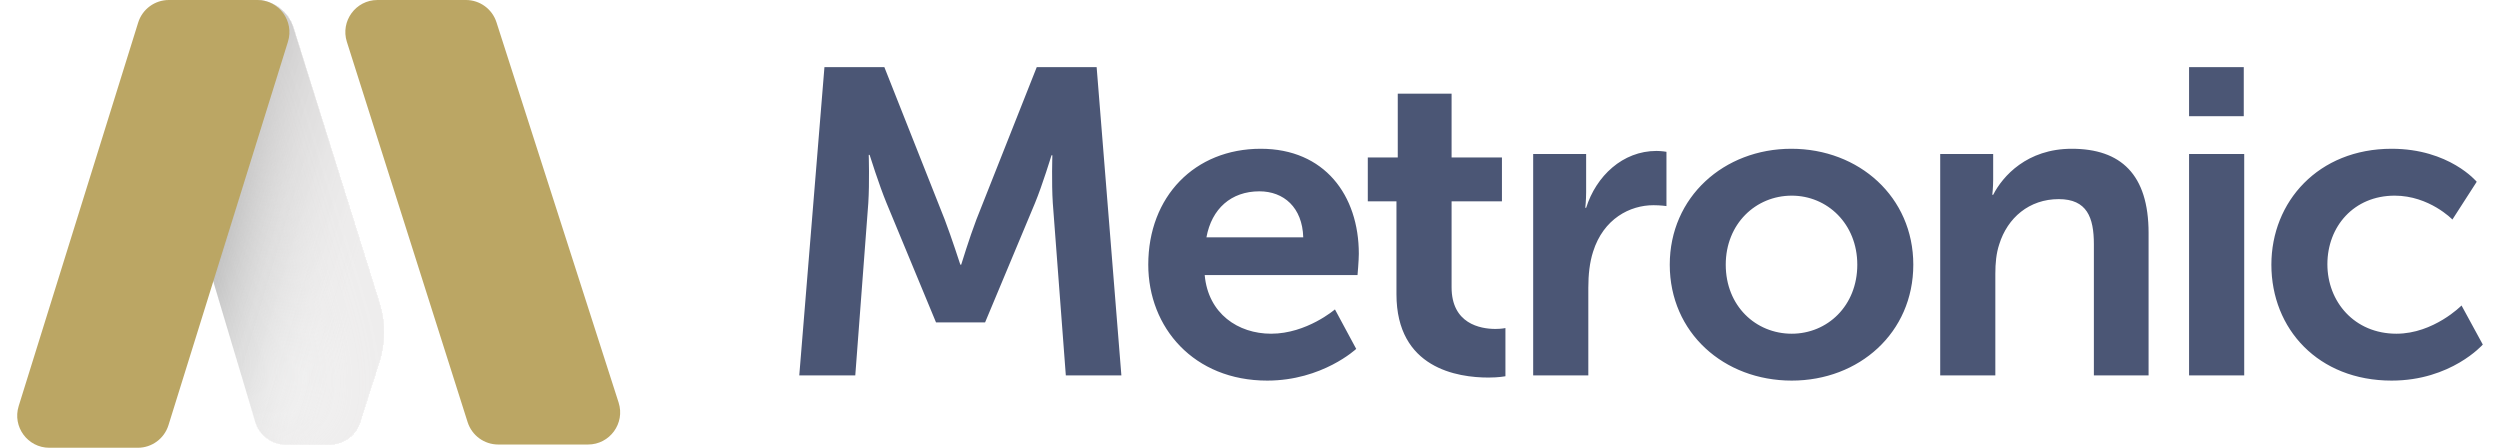
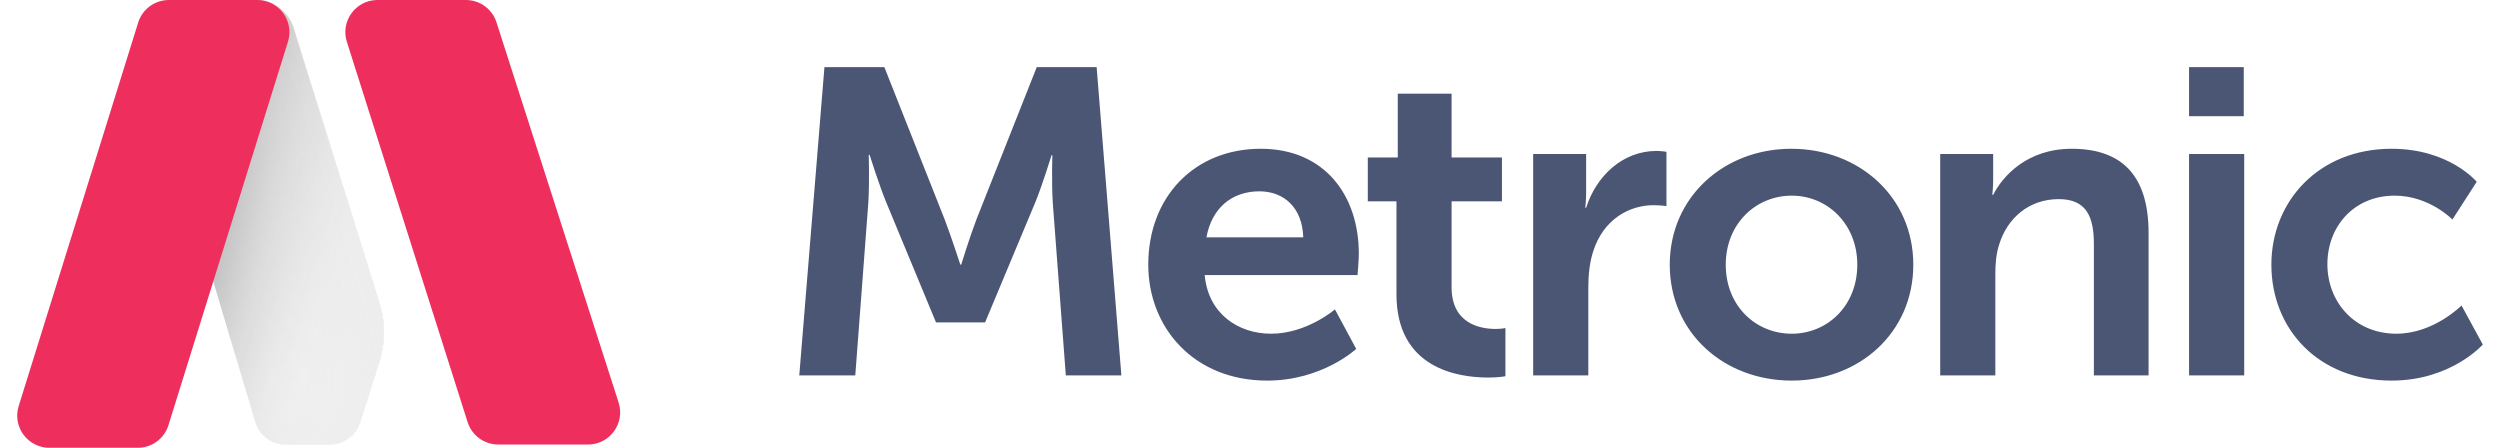
<svg xmlns="http://www.w3.org/2000/svg" width="134" height="24" viewBox="0 0 134 24" fill="none">
-   <path d="M26.611 1.195L33.158 21.578C33.514 22.689 32.685 23.826 31.518 23.826H26.705C25.954 23.826 25.291 23.34 25.064 22.625L18.592 2.243C18.239 1.133 19.068 0 20.233 0H24.972C25.72 0 26.383 0.483 26.611 1.195Z" fill="#BBA664" />
+   <path d="M26.611 1.195L33.158 21.578C33.514 22.689 32.685 23.826 31.518 23.826H26.705C25.954 23.826 25.291 23.34 25.064 22.625L18.592 2.243C18.239 1.133 19.068 0 20.233 0H24.972C25.72 0 26.383 0.483 26.611 1.195Z" fill="#EE2E5D" />
  <g filter="url(#filter0_i_2746_1555)">
    <path d="M20.343 16.27L15.727 1.485C15.451 0.601 14.633 0 13.708 0C12.582 0 11.653 0.883 11.596 2.007L11.033 13.059C11.013 13.452 11.06 13.845 11.173 14.221L13.679 22.598C13.897 23.327 14.567 23.826 15.328 23.826H17.657C18.407 23.826 19.07 23.341 19.298 22.627L20.334 19.379C20.656 18.368 20.659 17.283 20.343 16.27Z" fill="#F4F4F4" />
    <path d="M20.343 16.27L15.727 1.485C15.451 0.601 14.633 0 13.708 0C12.582 0 11.653 0.883 11.596 2.007L11.033 13.059C11.013 13.452 11.06 13.845 11.173 14.221L13.679 22.598C13.897 23.327 14.567 23.826 15.328 23.826H17.657C18.407 23.826 19.07 23.341 19.298 22.627L20.334 19.379C20.656 18.368 20.659 17.283 20.343 16.27Z" fill="url(#paint0_linear_2746_1555)" />
  </g>
-   <path d="M9.05 0H13.791C14.952 0 15.78 1.126 15.435 2.234L9.03 22.79C8.805 23.51 8.139 24 7.386 24H2.645C1.484 24 0.656 22.875 1.001 21.766L7.406 1.21C7.631 0.49 8.297 0 9.05 0Z" fill="#BBA664" />
+   <path d="M9.05 0H13.791C14.952 0 15.78 1.126 15.435 2.234L9.03 22.79C8.805 23.51 8.139 24 7.386 24H2.645C1.484 24 0.656 22.875 1.001 21.766L7.406 1.21C7.631 0.49 8.297 0 9.05 0Z" fill="#EE2E5D" />
  <path d="M42.841 20.12H45.843L46.541 10.883C46.611 9.789 46.564 8.3 46.564 8.3H46.611C46.611 8.3 47.122 9.929 47.518 10.883L50.171 17.282H52.8L55.476 10.883C55.871 9.929 56.36 8.323 56.36 8.323H56.407C56.407 8.323 56.36 9.789 56.43 10.883L57.128 20.12H60.106L58.78 3.6H55.569L52.335 11.767C51.962 12.744 51.52 14.187 51.52 14.187H51.474C51.474 14.187 51.008 12.744 50.636 11.767L47.402 3.6H44.19L42.841 20.12ZM61.547 14.187C61.547 17.561 63.99 20.4 67.923 20.4C70.878 20.4 72.693 18.701 72.693 18.701L71.553 16.584C71.553 16.584 70.04 17.887 68.132 17.887C66.364 17.887 64.758 16.816 64.572 14.745H72.763C72.763 14.745 72.833 13.954 72.833 13.605C72.833 10.464 70.994 7.974 67.574 7.974C64.037 7.974 61.547 10.534 61.547 14.187ZM64.665 12.721C64.945 11.185 65.992 10.255 67.504 10.255C68.807 10.255 69.808 11.115 69.854 12.721H64.665ZM74.85 15.769C74.85 19.748 78.131 20.237 79.783 20.237C80.342 20.237 80.691 20.167 80.691 20.167V17.584C80.691 17.584 80.481 17.631 80.156 17.631C79.341 17.631 77.805 17.351 77.805 15.397V10.79H80.504V8.44H77.805V5.019H74.92V8.44H73.314V10.79H74.85V15.769ZM82.178 20.12H85.134V15.42C85.134 14.722 85.204 14.07 85.39 13.489C85.948 11.72 87.368 10.999 88.624 10.999C89.019 10.999 89.322 11.046 89.322 11.046V8.137C89.322 8.137 89.066 8.09 88.787 8.09C86.972 8.09 85.552 9.44 85.017 11.139H84.971C84.971 11.139 85.017 10.743 85.017 10.301V8.253H82.178V20.12ZM89.499 14.187C89.499 17.84 92.407 20.4 96.037 20.4C99.644 20.4 102.553 17.84 102.553 14.187C102.553 10.557 99.644 7.974 96.014 7.974C92.407 7.974 89.499 10.557 89.499 14.187ZM92.5 14.187C92.5 12 94.106 10.487 96.037 10.487C97.945 10.487 99.551 12 99.551 14.187C99.551 16.397 97.945 17.887 96.037 17.887C94.106 17.887 92.5 16.397 92.5 14.187ZM103.995 20.12H106.95V14.675C106.95 14.117 106.997 13.582 107.16 13.093C107.602 11.674 108.765 10.673 110.348 10.673C111.86 10.673 112.232 11.651 112.232 13.093V20.12H115.164V12.488C115.164 9.347 113.675 7.974 111.046 7.974C108.649 7.974 107.346 9.44 106.834 10.441H106.787C106.787 10.441 106.834 10.068 106.834 9.626V8.253H103.995V20.12ZM117.334 6.229H120.266V3.6H117.334V6.229ZM117.334 20.12H120.29V8.253H117.334V20.12ZM121.746 14.187C121.746 17.631 124.259 20.4 128.192 20.4C131.379 20.4 133.078 18.468 133.078 18.468L131.938 16.374C131.938 16.374 130.449 17.887 128.447 17.887C126.19 17.887 124.748 16.165 124.748 14.164C124.748 12.139 126.167 10.487 128.354 10.487C130.216 10.487 131.449 11.767 131.449 11.767L132.752 9.743C132.752 9.743 131.286 7.974 128.192 7.974C124.259 7.974 121.746 10.813 121.746 14.187Z" fill="#4B5675" />
  <defs>
    <filter id="filter0_i_2746_1555" x="7.028" y="0" width="13.549" height="26.826" filterUnits="userSpaceOnUse" color-interpolation-filters="sRGB">
      <feFlood flood-opacity="0" result="BackgroundImageFix" />
      <feBlend mode="normal" in="SourceGraphic" in2="BackgroundImageFix" result="shape" />
      <feColorMatrix in="SourceAlpha" type="matrix" values="0 0 0 0 0 0 0 0 0 0 0 0 0 0 0 0 0 0 127 0" result="hardAlpha" />
      <feOffset dx="-4" dy="3" />
      <feGaussianBlur stdDeviation="2" />
      <feComposite in2="hardAlpha" operator="arithmetic" k2="-1" k3="1" />
      <feColorMatrix type="matrix" values="0 0 0 0 0.904 0 0 0 0 0.893 0 0 0 0 0.893 0 0 0 0.4 0" />
      <feBlend mode="normal" in2="shape" result="effect1_innerShadow_2746_1555" />
    </filter>
    <linearGradient id="paint0_linear_2746_1555" x1="12.79" y1="10.546" x2="21.398" y2="13.128" gradientUnits="userSpaceOnUse">
      <stop stop-opacity="0.2" />
      <stop offset="0.911" stop-color="white" stop-opacity="0" />
    </linearGradient>
  </defs>
</svg>
